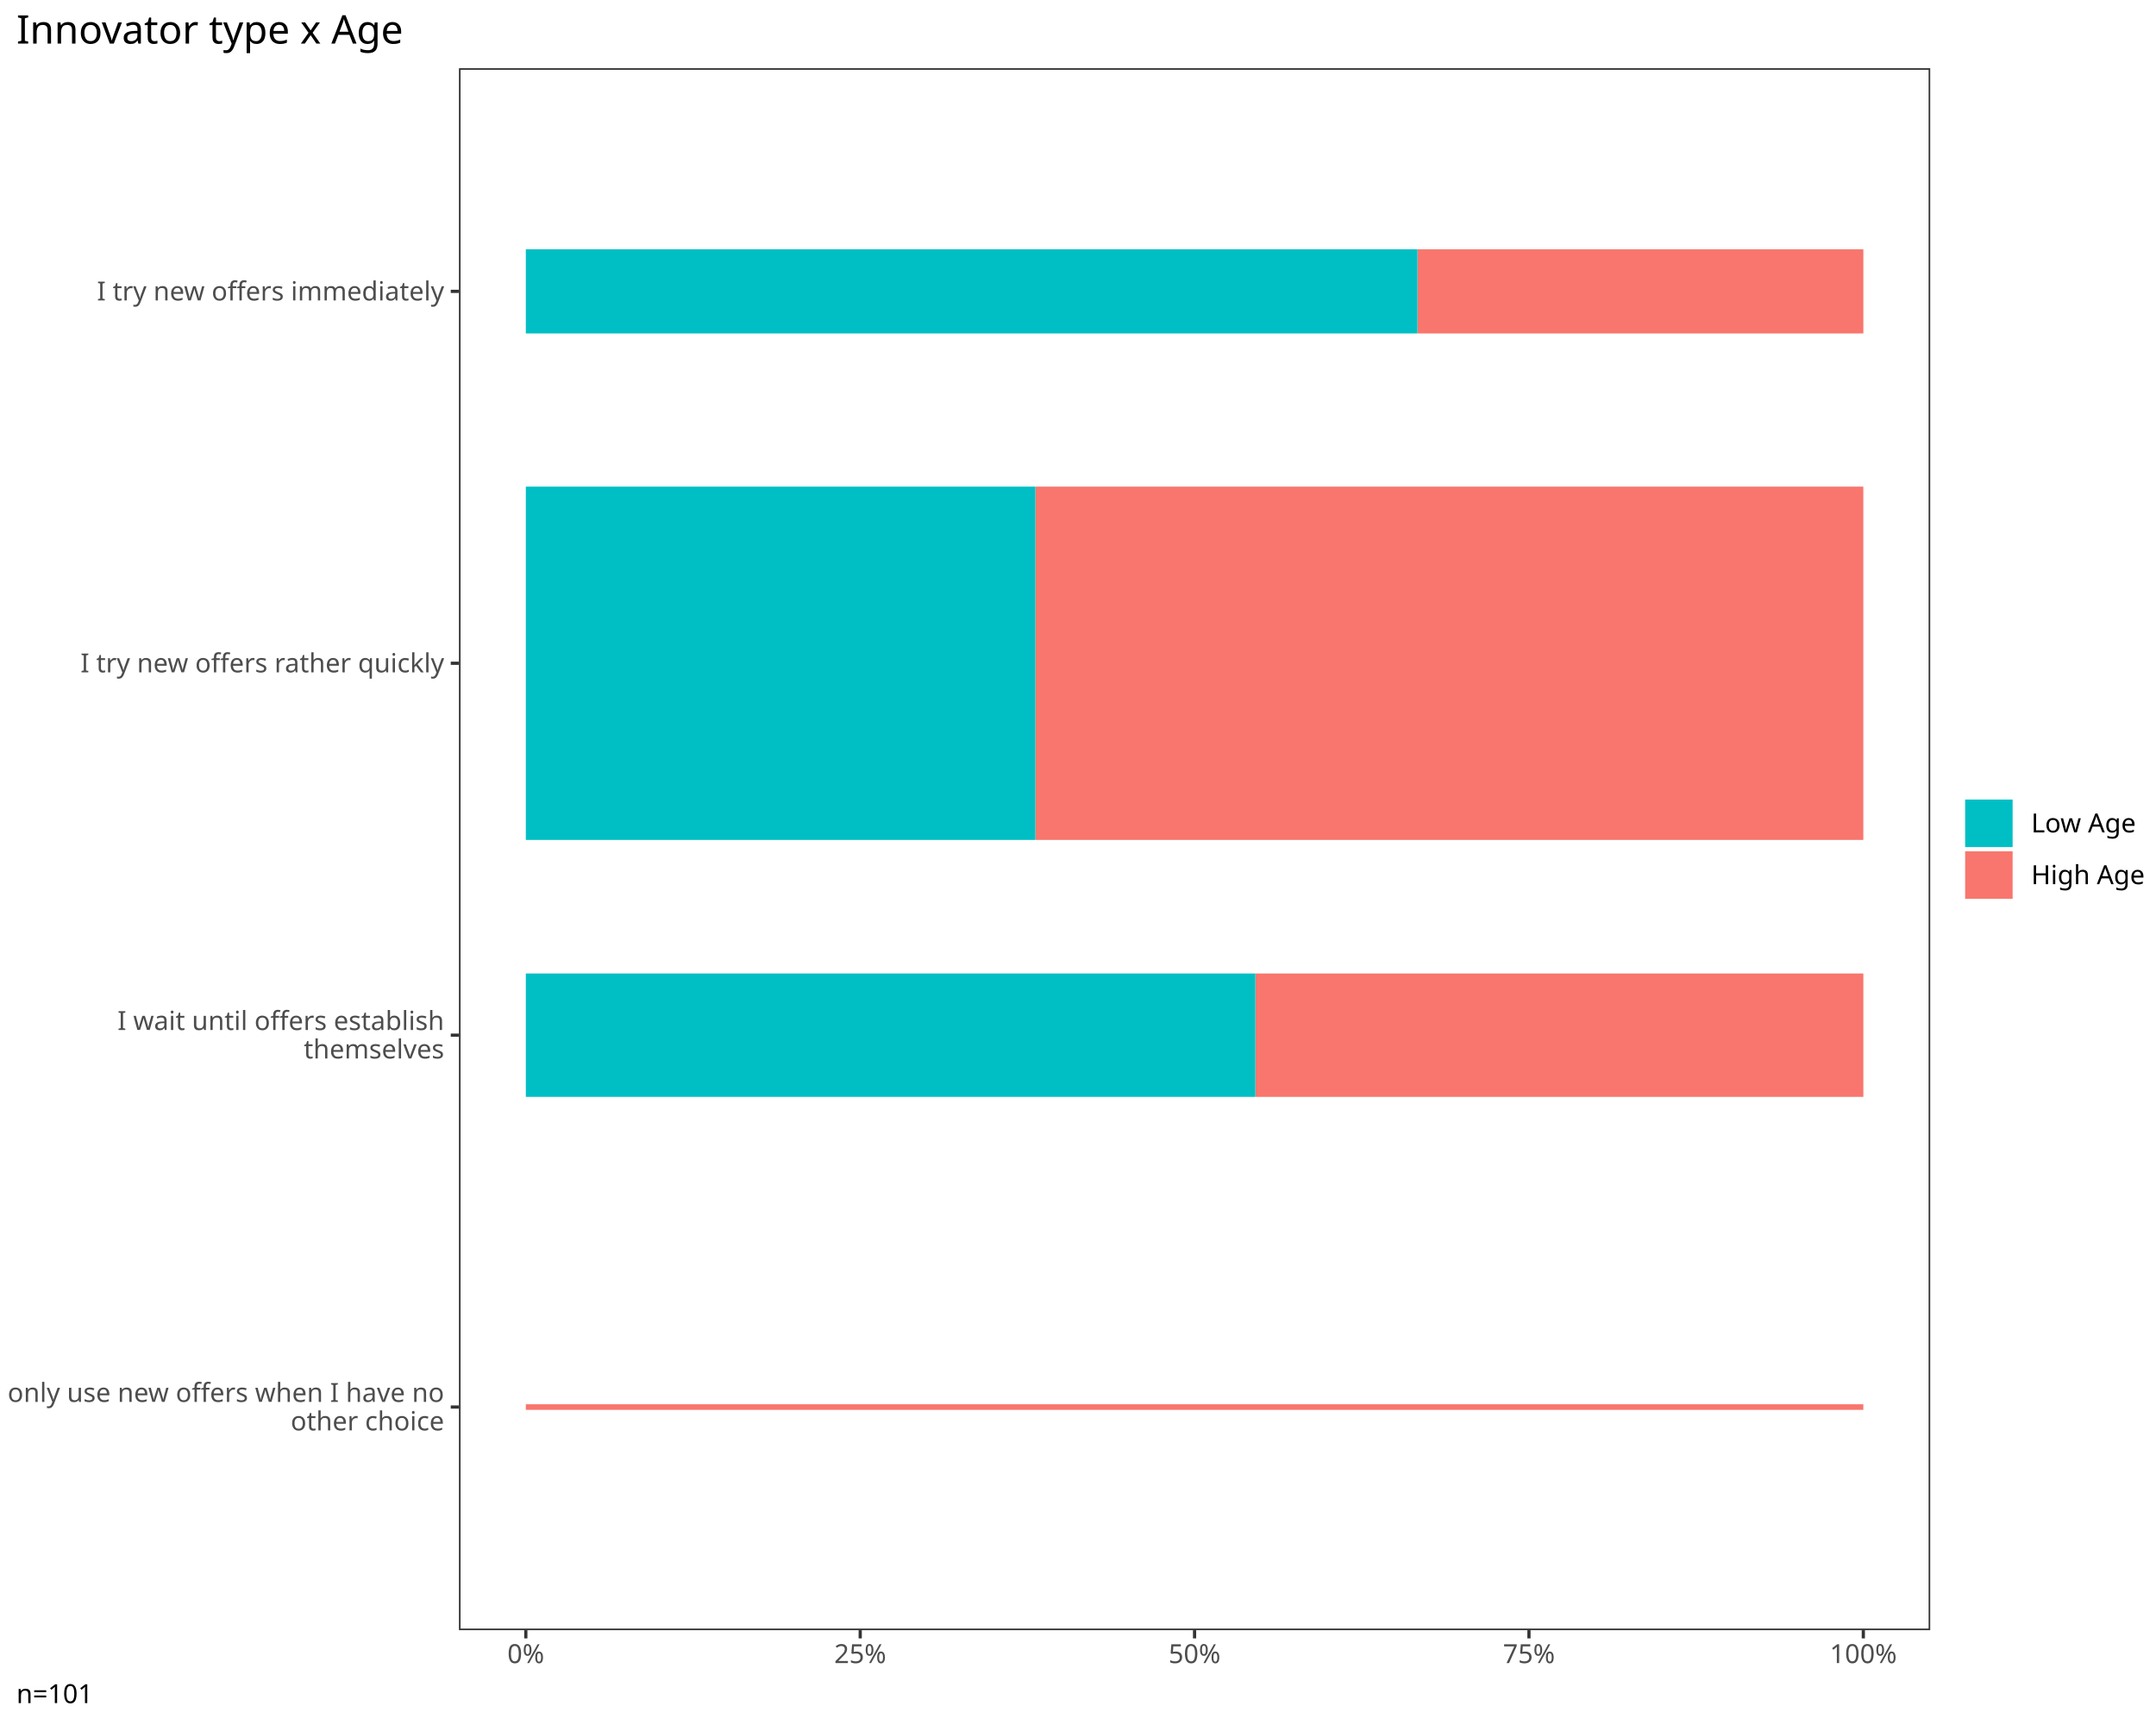
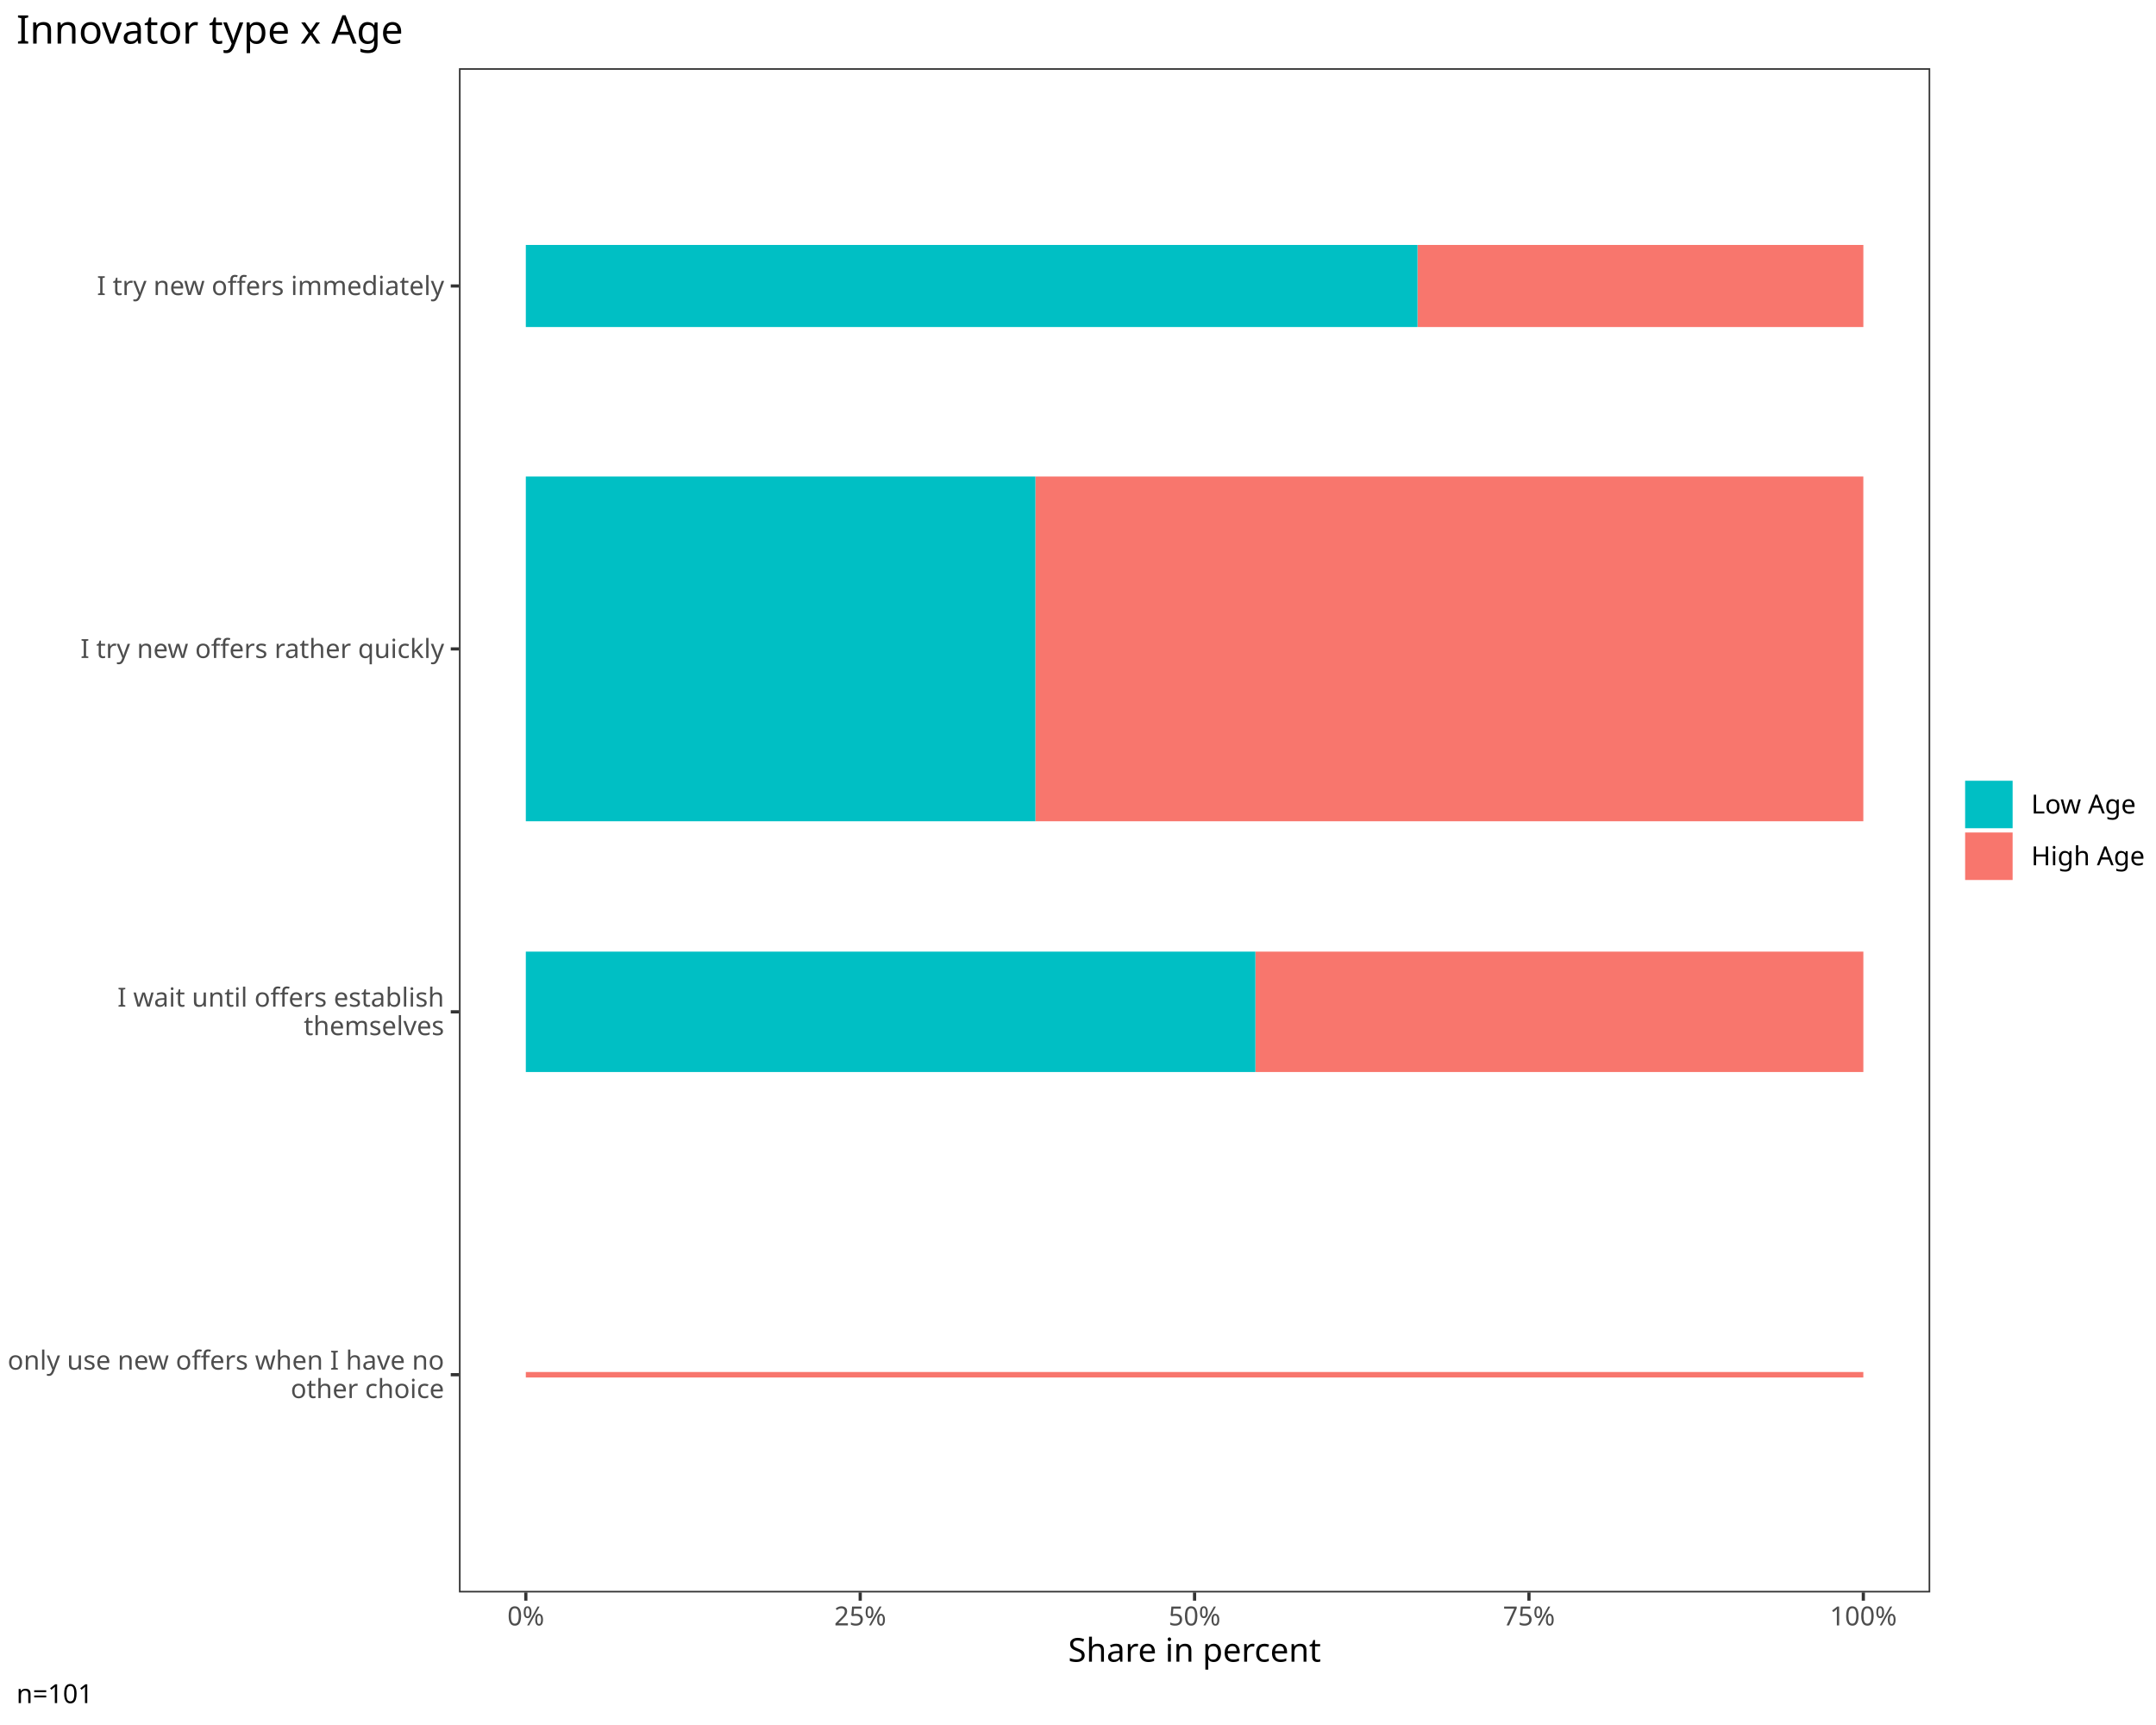
<svg xmlns="http://www.w3.org/2000/svg" class="svglite" data-engine-version="2.0" width="720.00pt" height="576.00pt" viewBox="0 0 720.00 576.00">
  <defs>
    <style type="text/css">
    .svglite line, .svglite polyline, .svglite polygon, .svglite path, .svglite rect, .svglite circle {
      fill: none;
      stroke: #000000;
      stroke-linecap: round;
      stroke-linejoin: round;
      stroke-miterlimit: 10.00;
    }
  </style>
  </defs>
  <rect width="100%" height="100%" style="stroke: none; fill: #FFFFFF;" />
  <defs>
    <clipPath id="cpMC4wMHw3MjAuMDB8MC4wMHw1NzYuMDA=">
      <rect x="0.00" y="0.00" width="720.00" height="576.00" />
    </clipPath>
  </defs>
  <g clip-path="url(#cpMC4wMHw3MjAuMDB8MC4wMHw1NzYuMDA=)">
    <rect x="0.00" y="0.00" width="720.00" height="576.00" style="stroke-width: 1.07; stroke: #FFFFFF; fill: #FFFFFF;" />
  </g>
  <defs>
-     <clipPath id="cpMTUzLjI3fDY0NC42MHwyMi43OHw1NDQuMzQ=">
-       <rect x="153.27" y="22.78" width="491.33" height="521.56" />
+     <clipPath id="cpMTUzLjI3fDY0NC42MHwyMi43OHw1MzEuNzU=">
+       <rect x="153.27" y="22.78" width="491.33" height="508.97" />
    </clipPath>
  </defs>
-   <g clip-path="url(#cpMTUzLjI3fDY0NC42MHwyMi43OHw1NDQuMzQ=)">
-     <rect x="153.27" y="22.78" width="491.33" height="521.56" style="stroke-width: 1.07; stroke: none; fill: #FFFFFF;" />
-     <rect x="473.38" y="83.25" width="148.89" height="28.09" style="stroke-width: 1.07; stroke: none; stroke-linecap: butt; stroke-linejoin: miter; fill: #F8766D;" />
-     <rect x="175.60" y="83.25" width="297.77" height="28.09" style="stroke-width: 1.07; stroke: none; stroke-linecap: butt; stroke-linejoin: miter; fill: #00BFC4;" />
-     <rect x="345.76" y="162.49" width="276.50" height="117.97" style="stroke-width: 1.07; stroke: none; stroke-linecap: butt; stroke-linejoin: miter; fill: #F8766D;" />
-     <rect x="175.60" y="162.49" width="170.16" height="117.97" style="stroke-width: 1.07; stroke: none; stroke-linecap: butt; stroke-linejoin: miter; fill: #00BFC4;" />
-     <rect x="419.24" y="325.06" width="203.03" height="41.20" style="stroke-width: 1.07; stroke: none; stroke-linecap: butt; stroke-linejoin: miter; fill: #F8766D;" />
-     <rect x="175.60" y="325.06" width="243.63" height="41.20" style="stroke-width: 1.07; stroke: none; stroke-linecap: butt; stroke-linejoin: miter; fill: #00BFC4;" />
-     <rect x="175.60" y="468.90" width="446.66" height="1.87" style="stroke-width: 1.07; stroke: none; stroke-linecap: butt; stroke-linejoin: miter; fill: #F8766D;" />
-     <rect x="153.27" y="22.78" width="491.33" height="521.56" style="stroke-width: 1.07; stroke: #333333;" />
+   <g clip-path="url(#cpMTUzLjI3fDY0NC42MHwyMi43OHw1MzEuNzU=)">
+     <rect x="153.27" y="22.78" width="491.33" height="508.97" style="stroke-width: 1.07; stroke: none; fill: #FFFFFF;" />
+     <rect x="473.38" y="81.79" width="148.89" height="27.41" style="stroke-width: 1.07; stroke: none; stroke-linecap: butt; stroke-linejoin: miter; fill: #F8766D;" />
+     <rect x="175.60" y="81.79" width="297.77" height="27.41" style="stroke-width: 1.07; stroke: none; stroke-linecap: butt; stroke-linejoin: miter; fill: #00BFC4;" />
+     <rect x="345.76" y="159.11" width="276.50" height="115.12" style="stroke-width: 1.07; stroke: none; stroke-linecap: butt; stroke-linejoin: miter; fill: #F8766D;" />
+     <rect x="175.60" y="159.11" width="170.16" height="115.12" style="stroke-width: 1.07; stroke: none; stroke-linecap: butt; stroke-linejoin: miter; fill: #00BFC4;" />
+     <rect x="419.24" y="317.76" width="203.03" height="40.20" style="stroke-width: 1.07; stroke: none; stroke-linecap: butt; stroke-linejoin: miter; fill: #F8766D;" />
+     <rect x="175.60" y="317.76" width="243.63" height="40.20" style="stroke-width: 1.07; stroke: none; stroke-linecap: butt; stroke-linejoin: miter; fill: #00BFC4;" />
+     <rect x="175.60" y="458.13" width="446.66" height="1.83" style="stroke-width: 1.07; stroke: none; stroke-linecap: butt; stroke-linejoin: miter; fill: #F8766D;" />
+     <rect x="153.27" y="22.78" width="491.33" height="508.97" style="stroke-width: 1.07; stroke: #333333;" />
  </g>
  <g clip-path="url(#cpMC4wMHw3MjAuMDB8MC4wMHw1NzYuMDA=)">
-     <text x="148.34" y="468.11" text-anchor="end" style="font-size: 8.80px; fill: #4D4D4D; font-family: sans;" textLength="142.86px" lengthAdjust="spacingAndGlyphs">I only use new offers when I have no</text>
-     <text x="148.34" y="477.62" text-anchor="end" style="font-size: 8.80px; fill: #4D4D4D; font-family: sans;" textLength="47.95px" lengthAdjust="spacingAndGlyphs">other choice</text>
-     <text x="148.34" y="343.93" text-anchor="end" style="font-size: 8.80px; fill: #4D4D4D; font-family: sans;" textLength="100.76px" lengthAdjust="spacingAndGlyphs">I wait until offers establish</text>
-     <text x="148.34" y="353.43" text-anchor="end" style="font-size: 8.80px; fill: #4D4D4D; font-family: sans;" textLength="44.52px" lengthAdjust="spacingAndGlyphs">themselves</text>
-     <text x="148.34" y="224.50" text-anchor="end" style="font-size: 8.80px; fill: #4D4D4D; font-family: sans;" textLength="112.50px" lengthAdjust="spacingAndGlyphs">I try new offers rather quickly</text>
-     <text x="148.34" y="100.32" text-anchor="end" style="font-size: 8.80px; fill: #4D4D4D; font-family: sans;" textLength="107.12px" lengthAdjust="spacingAndGlyphs">I try new offers immediately</text>
-     <polyline points="150.53,469.83 153.27,469.83 " style="stroke-width: 1.07; stroke: #333333; stroke-linecap: butt;" />
-     <polyline points="150.53,345.65 153.27,345.65 " style="stroke-width: 1.07; stroke: #333333; stroke-linecap: butt;" />
-     <polyline points="150.53,221.47 153.27,221.47 " style="stroke-width: 1.07; stroke: #333333; stroke-linecap: butt;" />
-     <polyline points="150.53,97.29 153.27,97.29 " style="stroke-width: 1.07; stroke: #333333; stroke-linecap: butt;" />
-     <polyline points="175.60,547.08 175.60,544.34 " style="stroke-width: 1.07; stroke: #333333; stroke-linecap: butt;" />
-     <polyline points="287.27,547.08 287.27,544.34 " style="stroke-width: 1.07; stroke: #333333; stroke-linecap: butt;" />
-     <polyline points="398.93,547.08 398.93,544.34 " style="stroke-width: 1.07; stroke: #333333; stroke-linecap: butt;" />
-     <polyline points="510.60,547.08 510.60,544.34 " style="stroke-width: 1.07; stroke: #333333; stroke-linecap: butt;" />
-     <polyline points="622.26,547.08 622.26,544.34 " style="stroke-width: 1.07; stroke: #333333; stroke-linecap: butt;" />
-     <text x="175.60" y="555.33" text-anchor="middle" style="font-size: 8.80px; fill: #4D4D4D; font-family: sans;" textLength="12.72px" lengthAdjust="spacingAndGlyphs">0%</text>
-     <text x="287.27" y="555.33" text-anchor="middle" style="font-size: 8.80px; fill: #4D4D4D; font-family: sans;" textLength="17.61px" lengthAdjust="spacingAndGlyphs">25%</text>
-     <text x="398.93" y="555.33" text-anchor="middle" style="font-size: 8.80px; fill: #4D4D4D; font-family: sans;" textLength="17.61px" lengthAdjust="spacingAndGlyphs">50%</text>
-     <text x="510.60" y="555.33" text-anchor="middle" style="font-size: 8.80px; fill: #4D4D4D; font-family: sans;" textLength="17.61px" lengthAdjust="spacingAndGlyphs">75%</text>
-     <text x="622.26" y="555.33" text-anchor="middle" style="font-size: 8.80px; fill: #4D4D4D; font-family: sans;" textLength="22.51px" lengthAdjust="spacingAndGlyphs">100%</text>
-     <rect x="655.56" y="266.28" width="58.96" height="34.56" style="stroke-width: 1.07; stroke: none; fill: #FFFFFF;" />
-     <rect x="655.56" y="266.28" width="17.28" height="17.28" style="stroke-width: 1.07; stroke: none; fill: #FFFFFF;" />
-     <rect x="656.26" y="266.99" width="15.86" height="15.86" style="stroke-width: 1.07; stroke: none; stroke-linecap: butt; stroke-linejoin: miter; fill: #00BFC4;" />
-     <rect x="655.56" y="283.56" width="17.28" height="17.28" style="stroke-width: 1.07; stroke: none; fill: #FFFFFF;" />
-     <rect x="656.26" y="284.27" width="15.86" height="15.86" style="stroke-width: 1.07; stroke: none; stroke-linecap: butt; stroke-linejoin: miter; fill: #F8766D;" />
-     <text x="678.32" y="277.95" style="font-size: 8.80px; font-family: sans;" textLength="34.25px" lengthAdjust="spacingAndGlyphs">Low Age</text>
-     <text x="678.32" y="295.23" style="font-size: 8.80px; font-family: sans;" textLength="36.20px" lengthAdjust="spacingAndGlyphs">High Age</text>
+     <text x="148.34" y="457.32" text-anchor="end" style="font-size: 8.80px; fill: #4D4D4D; font-family: sans;" textLength="142.86px" lengthAdjust="spacingAndGlyphs">I only use new offers when I have no</text>
+     <text x="148.34" y="466.82" text-anchor="end" style="font-size: 8.80px; fill: #4D4D4D; font-family: sans;" textLength="47.95px" lengthAdjust="spacingAndGlyphs">other choice</text>
+     <text x="148.34" y="336.13" text-anchor="end" style="font-size: 8.80px; fill: #4D4D4D; font-family: sans;" textLength="100.76px" lengthAdjust="spacingAndGlyphs">I wait until offers establish</text>
+     <text x="148.34" y="345.64" text-anchor="end" style="font-size: 8.80px; fill: #4D4D4D; font-family: sans;" textLength="44.52px" lengthAdjust="spacingAndGlyphs">themselves</text>
+     <text x="148.34" y="219.70" text-anchor="end" style="font-size: 8.80px; fill: #4D4D4D; font-family: sans;" textLength="112.50px" lengthAdjust="spacingAndGlyphs">I try new offers rather quickly</text>
+     <text x="148.34" y="98.52" text-anchor="end" style="font-size: 8.80px; fill: #4D4D4D; font-family: sans;" textLength="107.12px" lengthAdjust="spacingAndGlyphs">I try new offers immediately</text>
+     <polyline points="150.53,459.04 153.27,459.04 " style="stroke-width: 1.07; stroke: #333333; stroke-linecap: butt;" />
+     <polyline points="150.53,337.86 153.27,337.86 " style="stroke-width: 1.07; stroke: #333333; stroke-linecap: butt;" />
+     <polyline points="150.53,216.68 153.27,216.68 " style="stroke-width: 1.07; stroke: #333333; stroke-linecap: butt;" />
+     <polyline points="150.53,95.49 153.27,95.49 " style="stroke-width: 1.07; stroke: #333333; stroke-linecap: butt;" />
+     <polyline points="175.60,534.49 175.60,531.75 " style="stroke-width: 1.07; stroke: #333333; stroke-linecap: butt;" />
+     <polyline points="287.27,534.49 287.27,531.75 " style="stroke-width: 1.07; stroke: #333333; stroke-linecap: butt;" />
+     <polyline points="398.93,534.49 398.93,531.75 " style="stroke-width: 1.07; stroke: #333333; stroke-linecap: butt;" />
+     <polyline points="510.60,534.49 510.60,531.75 " style="stroke-width: 1.07; stroke: #333333; stroke-linecap: butt;" />
+     <polyline points="622.26,534.49 622.26,531.75 " style="stroke-width: 1.07; stroke: #333333; stroke-linecap: butt;" />
+     <text x="175.60" y="542.74" text-anchor="middle" style="font-size: 8.80px; fill: #4D4D4D; font-family: sans;" textLength="12.72px" lengthAdjust="spacingAndGlyphs">0%</text>
+     <text x="287.27" y="542.74" text-anchor="middle" style="font-size: 8.80px; fill: #4D4D4D; font-family: sans;" textLength="17.61px" lengthAdjust="spacingAndGlyphs">25%</text>
+     <text x="398.93" y="542.74" text-anchor="middle" style="font-size: 8.80px; fill: #4D4D4D; font-family: sans;" textLength="17.61px" lengthAdjust="spacingAndGlyphs">50%</text>
+     <text x="510.60" y="542.74" text-anchor="middle" style="font-size: 8.80px; fill: #4D4D4D; font-family: sans;" textLength="17.61px" lengthAdjust="spacingAndGlyphs">75%</text>
+     <text x="622.26" y="542.74" text-anchor="middle" style="font-size: 8.80px; fill: #4D4D4D; font-family: sans;" textLength="22.51px" lengthAdjust="spacingAndGlyphs">100%</text>
+     <text x="398.93" y="554.87" text-anchor="middle" style="font-size: 11.00px; font-family: sans;" textLength="80.72px" lengthAdjust="spacingAndGlyphs">Share in percent</text>
+     <rect x="655.56" y="259.99" width="58.96" height="34.56" style="stroke-width: 1.07; stroke: none; fill: #FFFFFF;" />
+     <rect x="655.56" y="259.99" width="17.28" height="17.28" style="stroke-width: 1.07; stroke: none; fill: #FFFFFF;" />
+     <rect x="656.26" y="260.70" width="15.86" height="15.86" style="stroke-width: 1.07; stroke: none; stroke-linecap: butt; stroke-linejoin: miter; fill: #00BFC4;" />
+     <rect x="655.56" y="277.27" width="17.28" height="17.28" style="stroke-width: 1.07; stroke: none; fill: #FFFFFF;" />
+     <rect x="656.26" y="277.98" width="15.86" height="15.86" style="stroke-width: 1.07; stroke: none; stroke-linecap: butt; stroke-linejoin: miter; fill: #F8766D;" />
+     <text x="678.32" y="271.65" style="font-size: 8.80px; font-family: sans;" textLength="34.25px" lengthAdjust="spacingAndGlyphs">Low Age</text>
+     <text x="678.32" y="288.93" style="font-size: 8.80px; font-family: sans;" textLength="36.20px" lengthAdjust="spacingAndGlyphs">High Age</text>
    <text x="5.48" y="14.56" style="font-size: 13.20px; font-family: sans;" textLength="121.10px" lengthAdjust="spacingAndGlyphs">Innovator type x Age</text>
    <text x="5.48" y="568.69" style="font-size: 8.80px; font-family: sans;" textLength="24.72px" lengthAdjust="spacingAndGlyphs">n=101</text>
  </g>
</svg>
